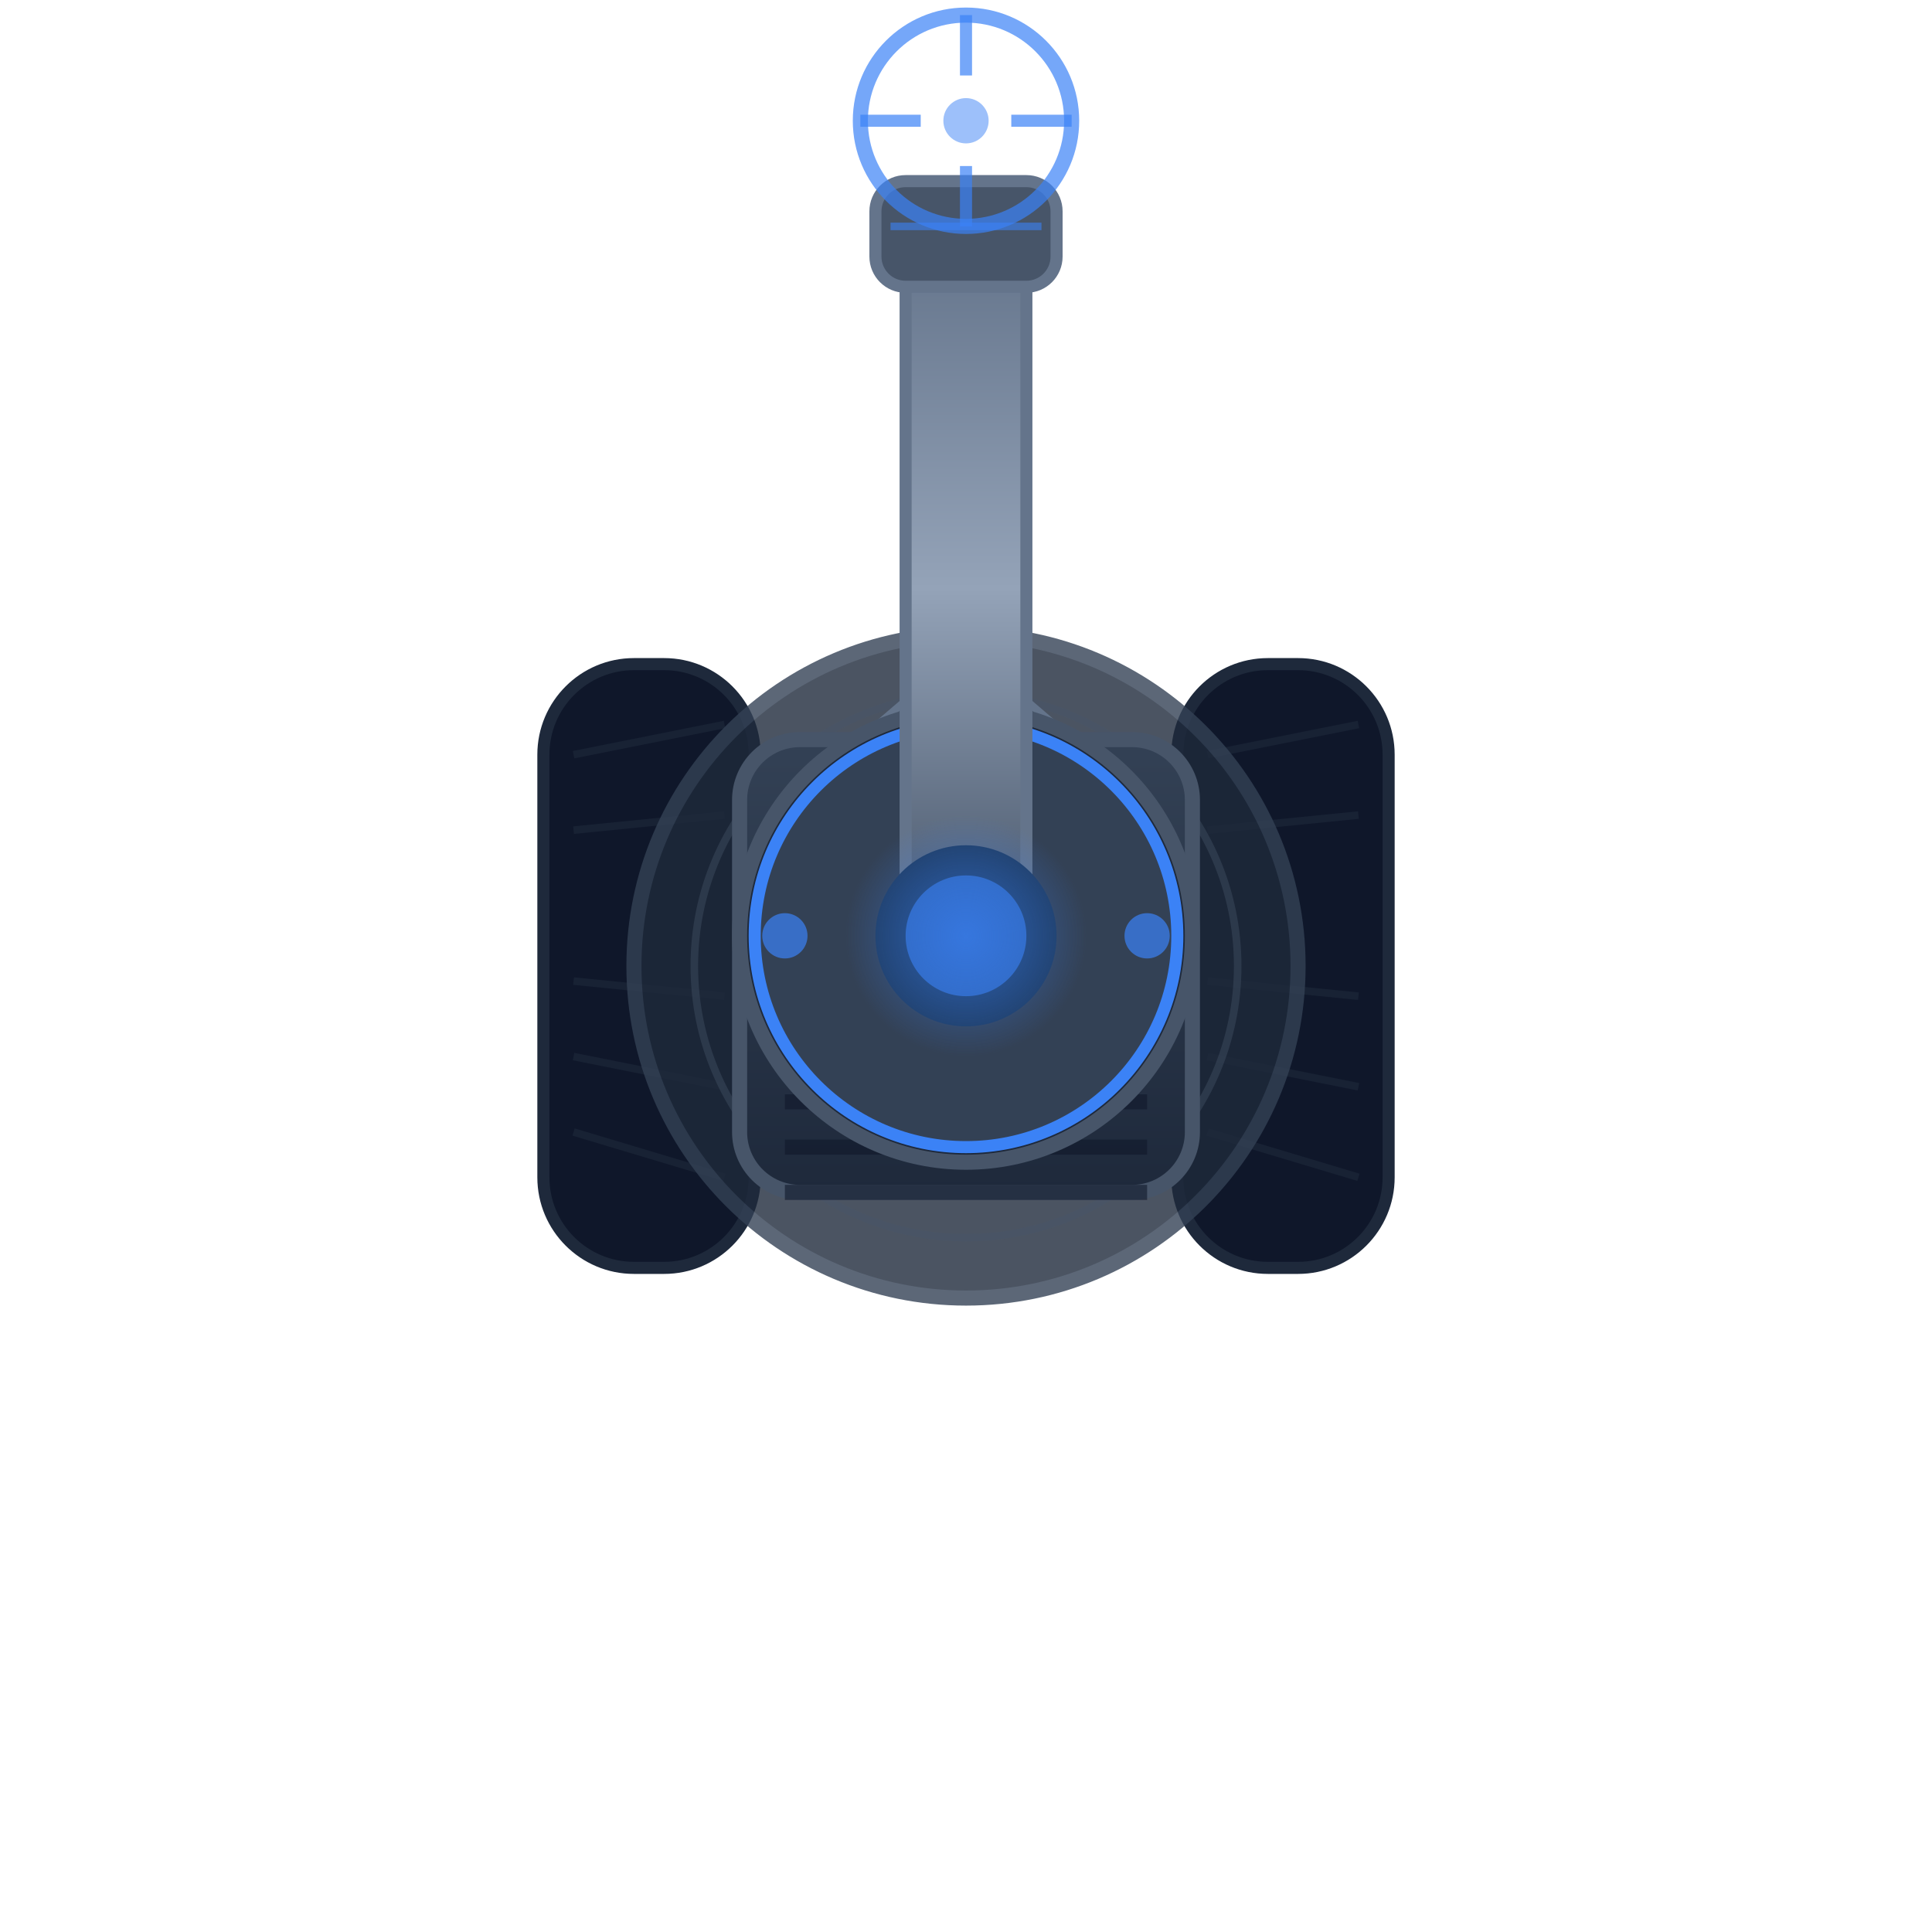
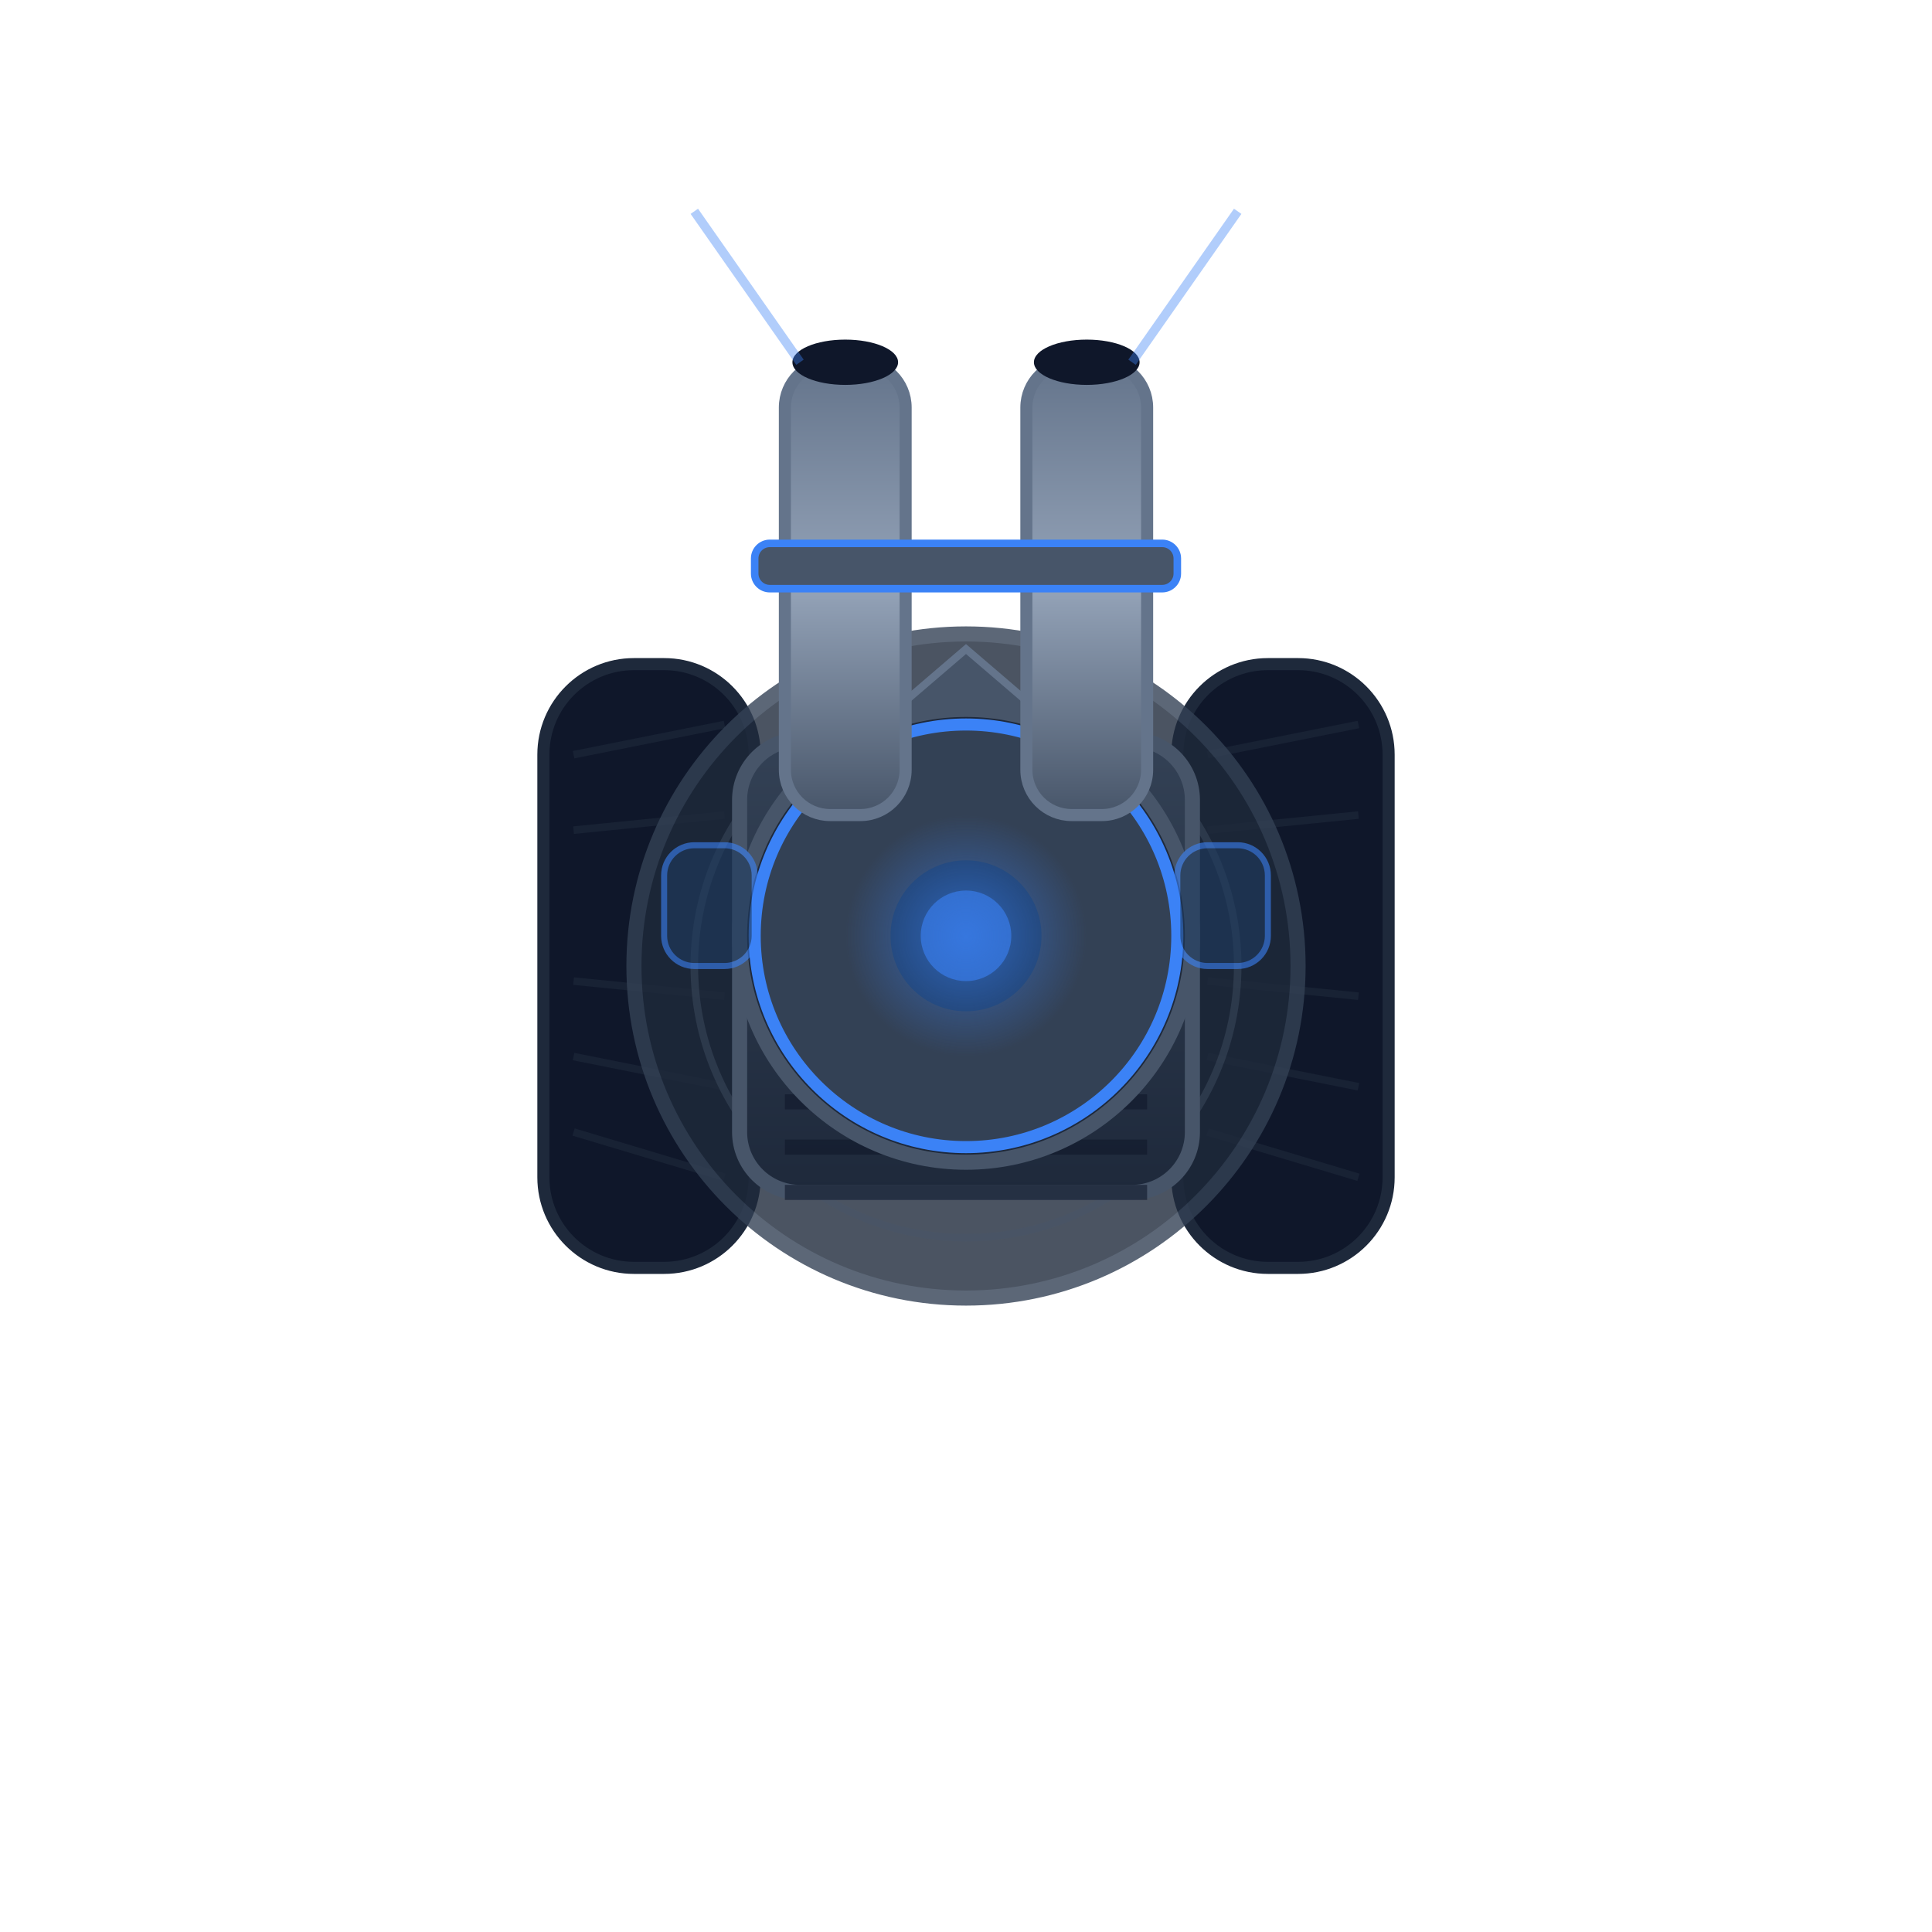
<svg xmlns="http://www.w3.org/2000/svg" viewBox="0 0 128 128">
  <defs>
-     <linearGradient id="sen-hull" x1="0" y1="0" x2="0" y2="1">
+     <linearGradient id="fal-hull" x1="0" y1="0" x2="0" y2="1">
      <stop offset="0%" stop-color="#334155" />
      <stop offset="100%" stop-color="#1e293b" />
    </linearGradient>
-     <linearGradient id="sen-barrel" x1="0" y1="1" x2="0" y2="0">
+     <linearGradient id="fal-barrel" x1="0" y1="1" x2="0" y2="0">
      <stop offset="0%" stop-color="#475569" />
      <stop offset="50%" stop-color="#94a3b8" />
      <stop offset="100%" stop-color="#64748b" />
    </linearGradient>
-     <radialGradient id="sen-glow" cx="50%" cy="50%" r="50%">
+     <radialGradient id="fal-glow" cx="50%" cy="50%" r="50%">
      <stop offset="0%" stop-color="#3b82f6" stop-opacity="0.6" />
      <stop offset="100%" stop-color="#3b82f6" stop-opacity="0" />
    </radialGradient>
  </defs>
  <rect x="36" y="44" width="14" height="40" rx="6" fill="#0f172a" stroke="#1e293b" stroke-width="0.8" />
  <line x1="38" y1="50" x2="48" y2="48" stroke="#1e293b" stroke-width="0.5" opacity="0.6" />
  <line x1="38" y1="55" x2="48" y2="54" stroke="#1e293b" stroke-width="0.5" opacity="0.6" />
  <line x1="38" y1="65" x2="48" y2="66" stroke="#1e293b" stroke-width="0.5" opacity="0.6" />
  <line x1="38" y1="70" x2="48" y2="72" stroke="#1e293b" stroke-width="0.5" opacity="0.6" />
  <line x1="38" y1="75" x2="48" y2="78" stroke="#1e293b" stroke-width="0.5" opacity="0.6" />
  <rect x="78" y="44" width="14" height="40" rx="6" fill="#0f172a" stroke="#1e293b" stroke-width="0.8" />
  <line x1="80" y1="50" x2="90" y2="48" stroke="#1e293b" stroke-width="0.5" opacity="0.6" />
  <line x1="80" y1="55" x2="90" y2="54" stroke="#1e293b" stroke-width="0.5" opacity="0.6" />
  <line x1="80" y1="65" x2="90" y2="66" stroke="#1e293b" stroke-width="0.5" opacity="0.6" />
  <line x1="80" y1="70" x2="90" y2="72" stroke="#1e293b" stroke-width="0.5" opacity="0.6" />
  <line x1="80" y1="75" x2="90" y2="78" stroke="#1e293b" stroke-width="0.5" opacity="0.6" />
  <circle cx="64" cy="64" r="22" fill="#1e293b" stroke="#334155" stroke-width="1" opacity="0.8" />
  <circle cx="64" cy="64" r="18" fill="none" stroke="#475569" stroke-width="0.5" opacity="0.4" />
-   <rect x="49" y="49" width="30" height="30" rx="4" fill="url(#sen-hull)" stroke="#475569" stroke-width="1" />
+   <rect x="49" y="49" width="30" height="30" rx="4" fill="url(#fal-hull)" stroke="#475569" stroke-width="1" />
  <polygon points="57,49 64,43 71,49" fill="#475569" stroke="#64748b" stroke-width="0.5" />
  <line x1="52" y1="73" x2="76" y2="73" stroke="#0f172a" stroke-width="1" opacity="0.6" />
  <line x1="52" y1="76" x2="76" y2="76" stroke="#0f172a" stroke-width="1" opacity="0.6" />
  <line x1="52" y1="79" x2="76" y2="79" stroke="#0f172a" stroke-width="1" opacity="0.6" />
  <circle cx="64" cy="62" r="15" fill="#1e293b" stroke="#475569" stroke-width="1" />
  <circle cx="64" cy="62" r="14" fill="#334155" stroke="#3b82f6" stroke-width="0.8" />
-   <rect x="60" y="16" width="8" height="46" rx="2" fill="url(#sen-barrel)" stroke="#64748b" stroke-width="0.8" />
-   <rect x="58" y="12" width="12" height="7" rx="2" fill="#475569" stroke="#64748b" stroke-width="0.8" />
-   <line x1="59" y1="15" x2="69" y2="15" stroke="#3b82f6" stroke-width="0.5" opacity="0.6" />
-   <circle cx="64" cy="8" r="7" fill="none" stroke="#3b82f6" stroke-width="1" opacity="0.7" />
-   <line x1="64" y1="1" x2="64" y2="5" stroke="#3b82f6" stroke-width="0.8" opacity="0.7" />
-   <line x1="64" y1="11" x2="64" y2="15" stroke="#3b82f6" stroke-width="0.8" opacity="0.7" />
-   <line x1="57" y1="8" x2="61" y2="8" stroke="#3b82f6" stroke-width="0.8" opacity="0.7" />
-   <line x1="67" y1="8" x2="71" y2="8" stroke="#3b82f6" stroke-width="0.8" opacity="0.7" />
-   <circle cx="64" cy="8" r="1.5" fill="#3b82f6" opacity="0.5" />
-   <circle cx="64" cy="62" r="6" fill="#1e3a5f" />
-   <circle cx="64" cy="62" r="4" fill="#3b82f6" opacity="0.6" />
-   <circle cx="64" cy="62" r="8" fill="url(#sen-glow)" />
-   <circle cx="52" cy="62" r="1.5" fill="#3b82f6" opacity="0.7" />
-   <circle cx="76" cy="62" r="1.5" fill="#3b82f6" opacity="0.7" />
+   <rect x="52" y="24" width="8" height="30" rx="3" fill="url(#fal-barrel)" stroke="#64748b" stroke-width="0.8" />
+   <rect x="68" y="24" width="8" height="30" rx="3" fill="url(#fal-barrel)" stroke="#64748b" stroke-width="0.8" />
+   <rect x="50" y="36" width="28" height="3" rx="1" fill="#475569" stroke="#3b82f6" stroke-width="0.5" />
+   <ellipse cx="56" cy="24" rx="3.5" ry="1.5" fill="#0f172a" />
+   <ellipse cx="72" cy="24" rx="3.5" ry="1.5" fill="#0f172a" />
+   <line x1="53" y1="24" x2="46" y2="14" stroke="#3b82f6" stroke-width="0.6" opacity="0.4" />
+   <line x1="75" y1="24" x2="82" y2="14" stroke="#3b82f6" stroke-width="0.6" opacity="0.4" />
+   <rect x="44" y="56" width="6" height="8" rx="2" fill="#1e3a5f" stroke="#3b82f6" stroke-width="0.4" opacity="0.6" />
+   <rect x="78" y="56" width="6" height="8" rx="2" fill="#1e3a5f" stroke="#3b82f6" stroke-width="0.4" opacity="0.6" />
+   <circle cx="64" cy="62" r="5" fill="#1e3a5f" />
+   <circle cx="64" cy="62" r="3" fill="#3b82f6" opacity="0.6" />
+   <circle cx="64" cy="62" r="8" fill="url(#fal-glow)" />
</svg>
